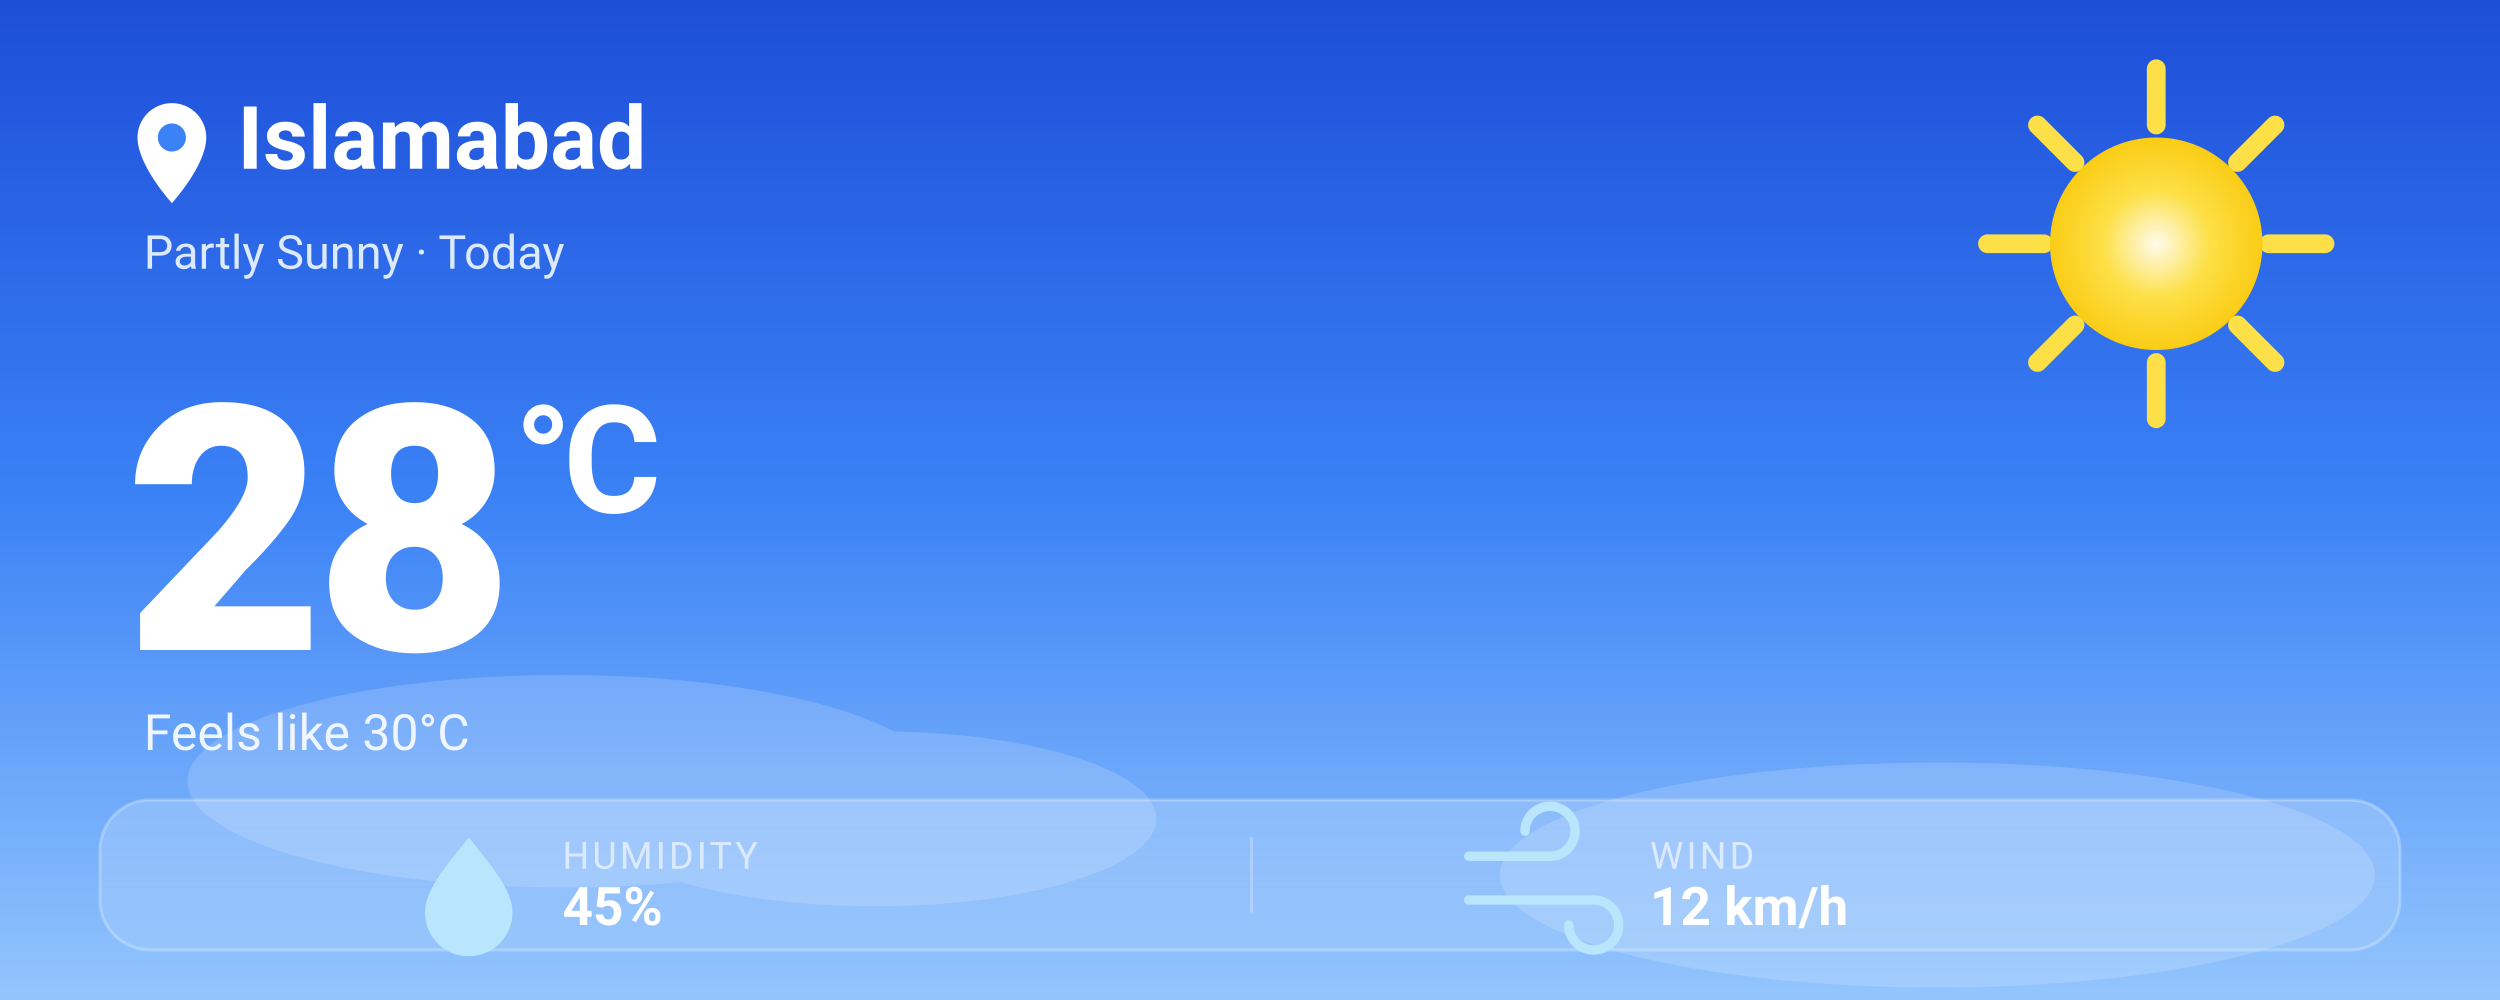
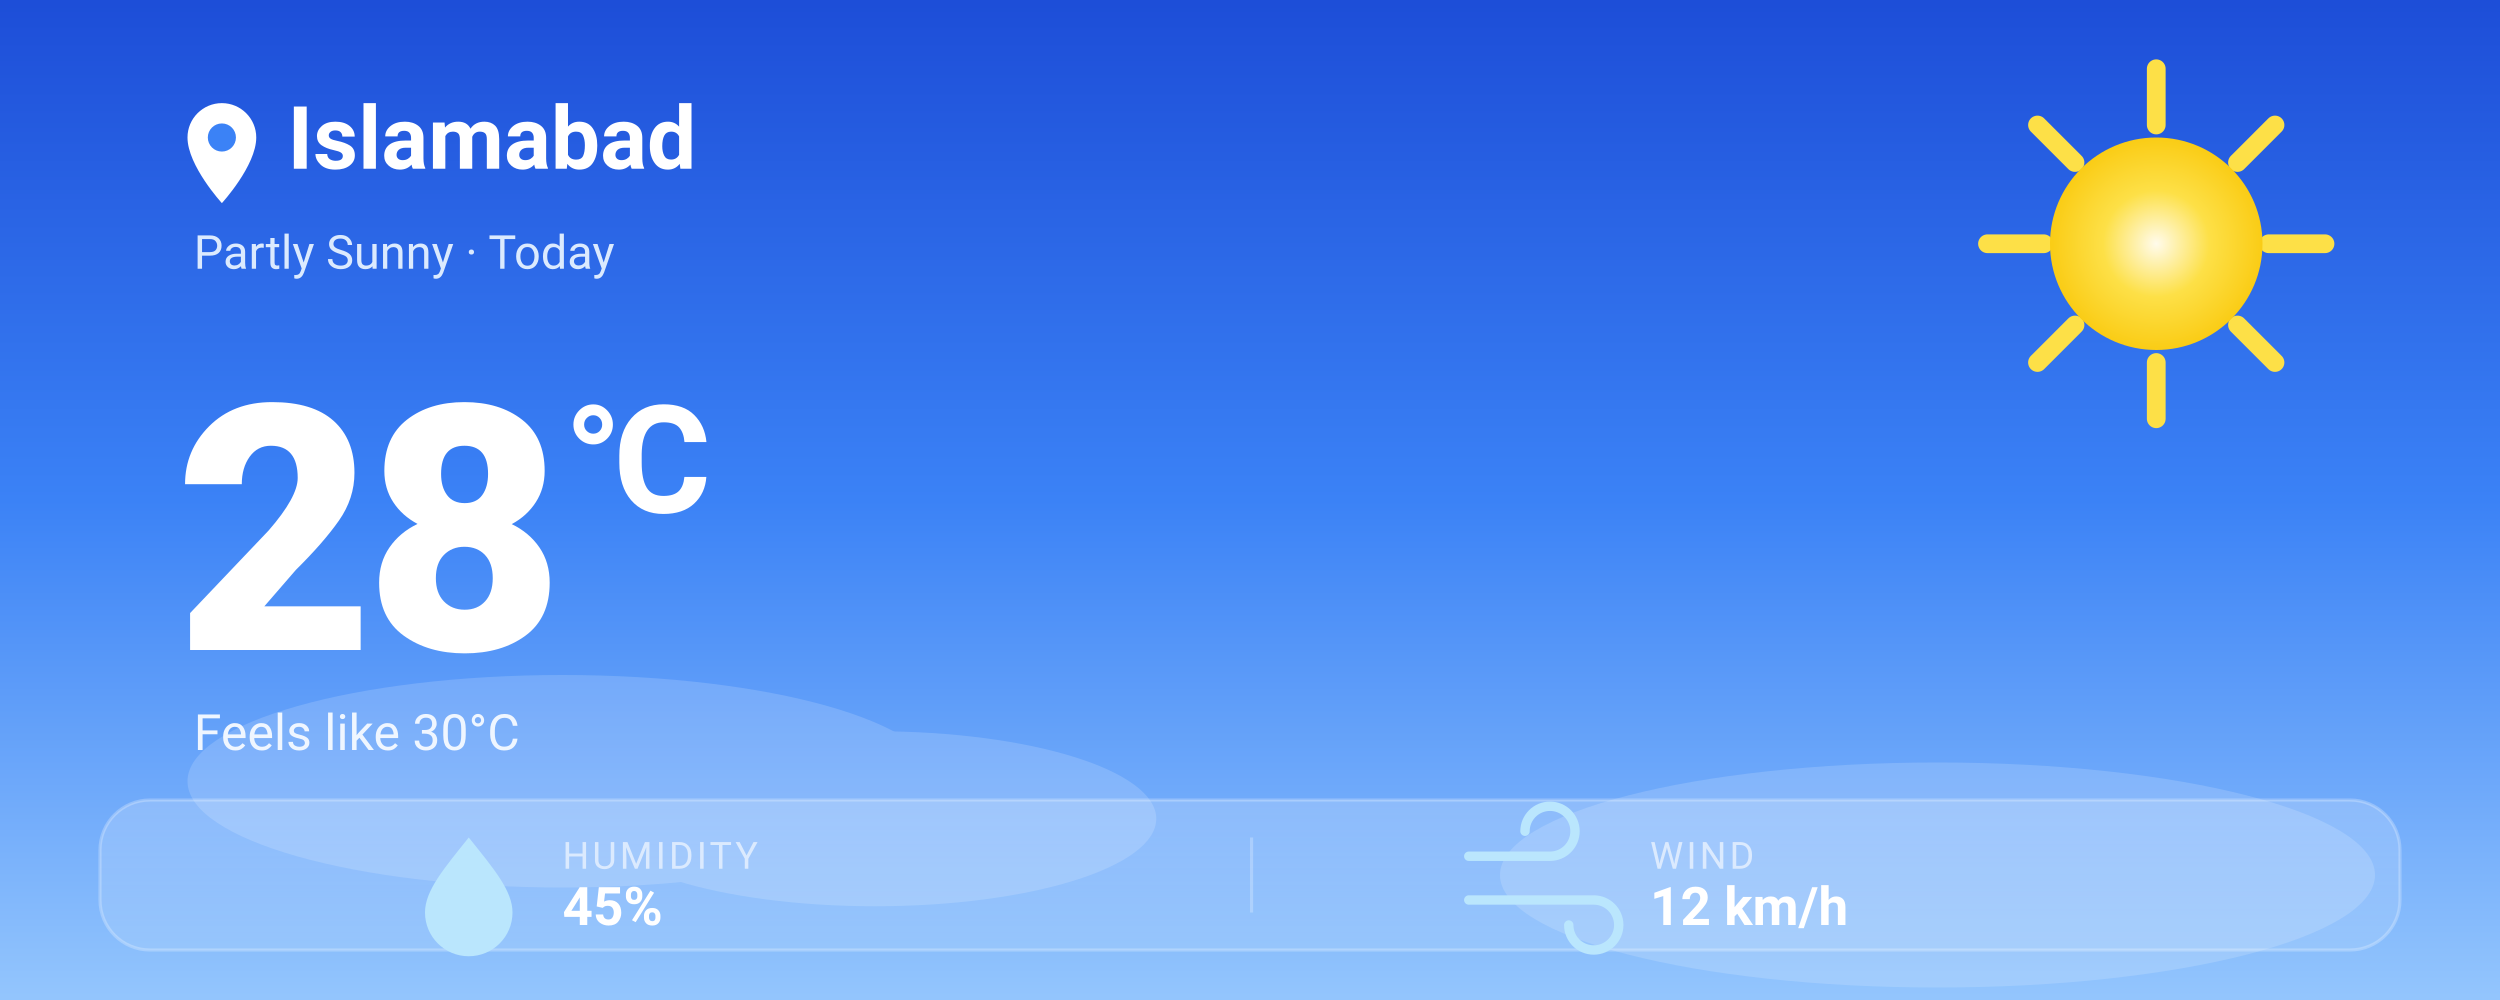
<svg xmlns="http://www.w3.org/2000/svg" width="800" height="320" viewBox="0 0 800 320" font-family="-apple-system, Segoe UI, Roboto, Helvetica, Arial, sans-serif">
  <defs>
    <linearGradient id="sky" x1="0" y1="0" x2="0" y2="1">
      <stop offset="0" stop-color="#1d4ed8" />
      <stop offset="0.5" stop-color="#3b82f6" />
      <stop offset="1" stop-color="#93c5fd" />
    </linearGradient>
    <radialGradient id="sun" cx="0.5" cy="0.5" r="0.5">
      <stop offset="0" stop-color="#fffbeb" />
      <stop offset="0.5" stop-color="#fde047" />
      <stop offset="1" stop-color="#facc15" />
    </radialGradient>
    <linearGradient id="card" x1="0" y1="0" x2="0" y2="1">
      <stop offset="0" stop-color="#ffffff" stop-opacity="0.20" />
      <stop offset="1" stop-color="#ffffff" stop-opacity="0.10" />
    </linearGradient>
  </defs>
  <rect width="800" height="320" fill="url(#sky)" />
  <g fill="#ffffff" opacity="0.16">
    <ellipse cx="180" cy="250" rx="120" ry="34" />
    <ellipse cx="280" cy="262" rx="90" ry="28" />
    <ellipse cx="620" cy="280" rx="140" ry="36" />
  </g>
  <g stroke="#fde047" stroke-width="6" stroke-linecap="round">
    <line x1="690" y1="22" x2="690" y2="40" />
    <line x1="690" y1="116" x2="690" y2="134" />
    <line x1="636" y1="78" x2="654" y2="78" />
    <line x1="726" y1="78" x2="744" y2="78" />
    <line x1="652" y1="40" x2="664" y2="52" />
    <line x1="716" y1="104" x2="728" y2="116" />
    <line x1="728" y1="40" x2="716" y2="52" />
    <line x1="664" y1="104" x2="652" y2="116" />
  </g>
  <circle cx="690" cy="78" r="34" fill="url(#sun)" />
-   <path d="M44 44 a11 11 0 0 1 22 0 c0 9 -11 21 -11 21 c0 0 -11 -12 -11 -21 z" fill="#ffffff" />
-   <circle cx="55" cy="44" r="4.5" fill="#3b82f6" />
-   <text x="76" y="54" fill="#ffffff" font-size="28" font-weight="700">Islamabad</text>
-   <text x="46" y="86" fill="#dbeafe" font-size="15">Partly Sunny · Today</text>
-   <text x="40" y="208" fill="#ffffff" font-size="110" font-weight="800" letter-spacing="-3">28<tspan font-size="48" font-weight="600" dy="-44">°C</tspan>
-   </text>
-   <text x="46" y="240" fill="#eff6ff" font-size="16">Feels like 30°C</text>
+   <g transform="translate(16,0)">
+     <path d="M44 44 a11 11 0 0 1 22 0 c0 9 -11 21 -11 21 c0 0 -11 -12 -11 -21 z" fill="#ffffff" />
+     <circle cx="55" cy="44" r="4.5" fill="#3b82f6" />
+     <text x="76" y="54" fill="#ffffff" font-size="28" font-weight="700">Islamabad</text>
+     <text x="46" y="86" fill="#dbeafe" font-size="15">Partly Sunny · Today</text>
+     <text x="40" y="208" fill="#ffffff" font-size="110" font-weight="800" letter-spacing="-3">28<tspan font-size="48" font-weight="600" dy="-44">°C</tspan>
+     </text>
+     <text x="46" y="240" fill="#eff6ff" font-size="16">Feels like 30°C</text>
+   </g>
  <rect x="32" y="256" width="736" height="48" rx="16" fill="url(#card)" stroke="#ffffff" stroke-opacity="0.25" stroke-width="1" />
  <path d="M150 268 c-8 10 -14 17 -14 24 a14 14 0 0 0 28 0 c0 -7 -6 -14 -14 -24 z" fill="#bae6fd" />
  <text x="180" y="278" fill="#dbeafe" font-size="12" letter-spacing="1">HUMIDITY</text>
  <text x="180" y="296" fill="#ffffff" font-size="17" font-weight="700">45%</text>
  <rect x="400" y="268" width="1" height="24" fill="#ffffff" opacity="0.25" />
  <path d="M470 274 h26 a8 8 0 1 0 -8 -8 M470 288 h40 a8 8 0 1 1 -8 8" fill="none" stroke="#bae6fd" stroke-width="3" stroke-linecap="round" />
  <text x="528" y="278" fill="#dbeafe" font-size="12" letter-spacing="1">WIND</text>
  <text x="528" y="296" fill="#ffffff" font-size="17" font-weight="700">12 km/h</text>
</svg>
